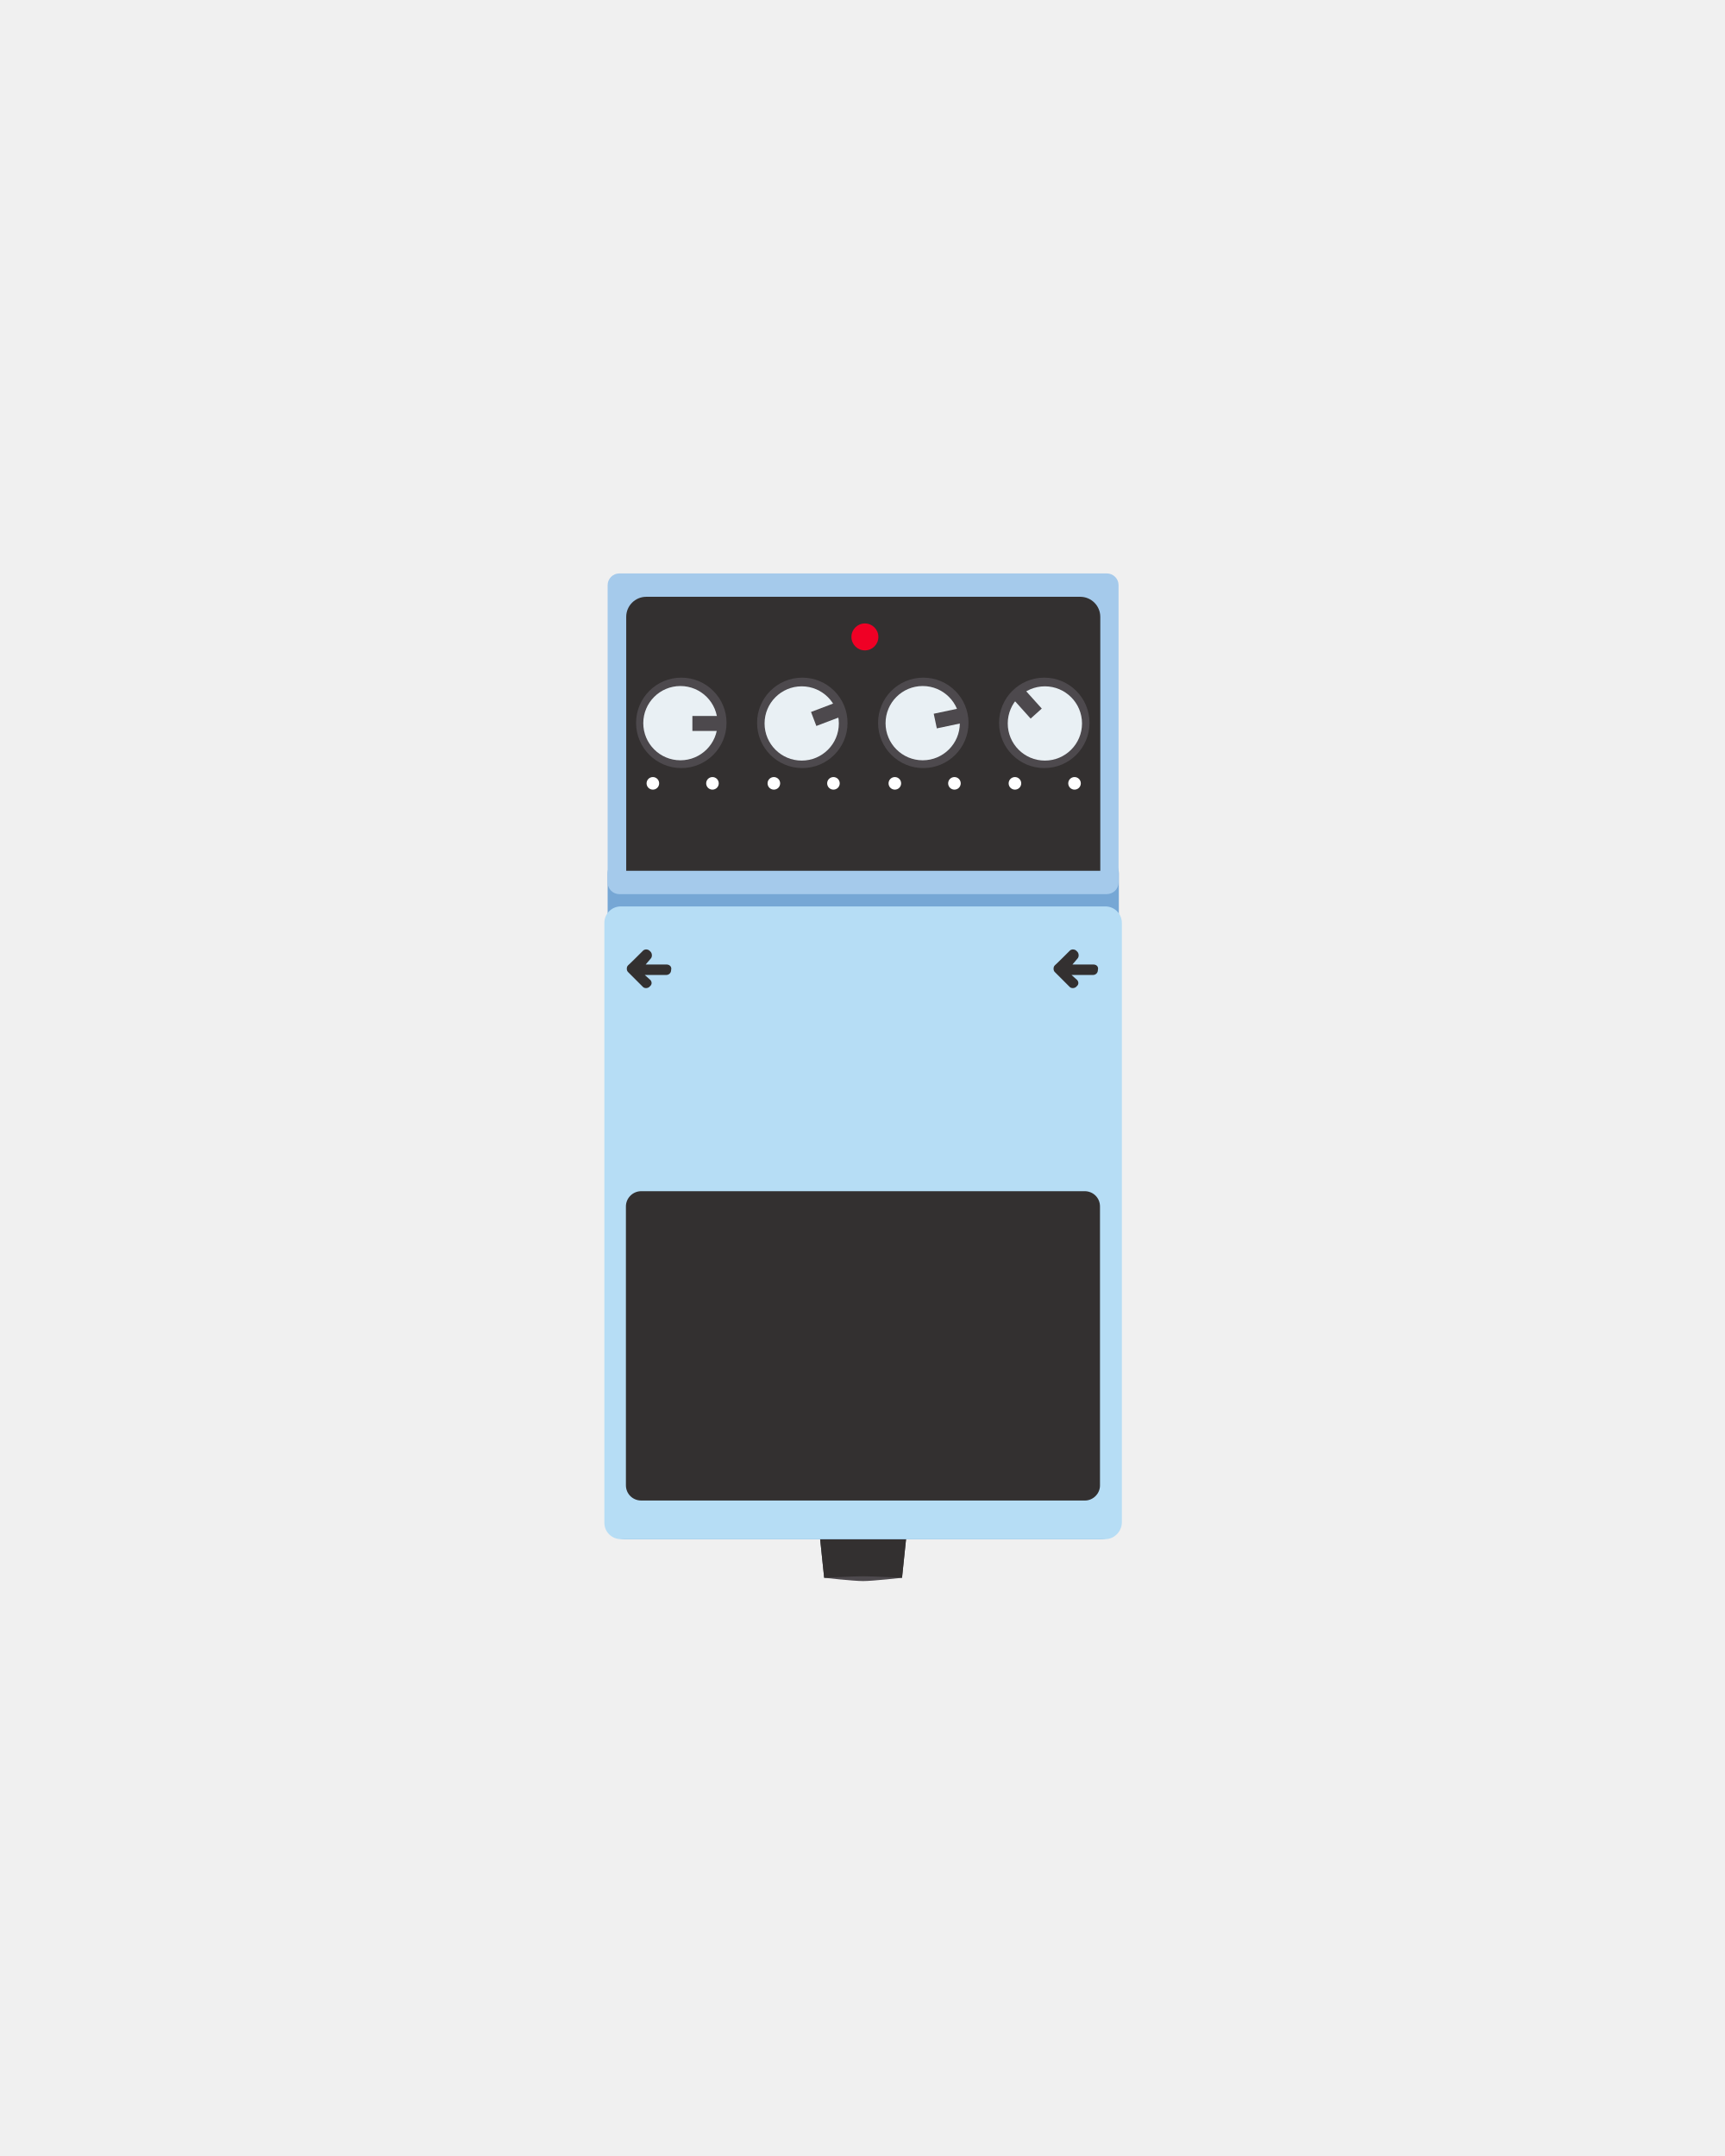
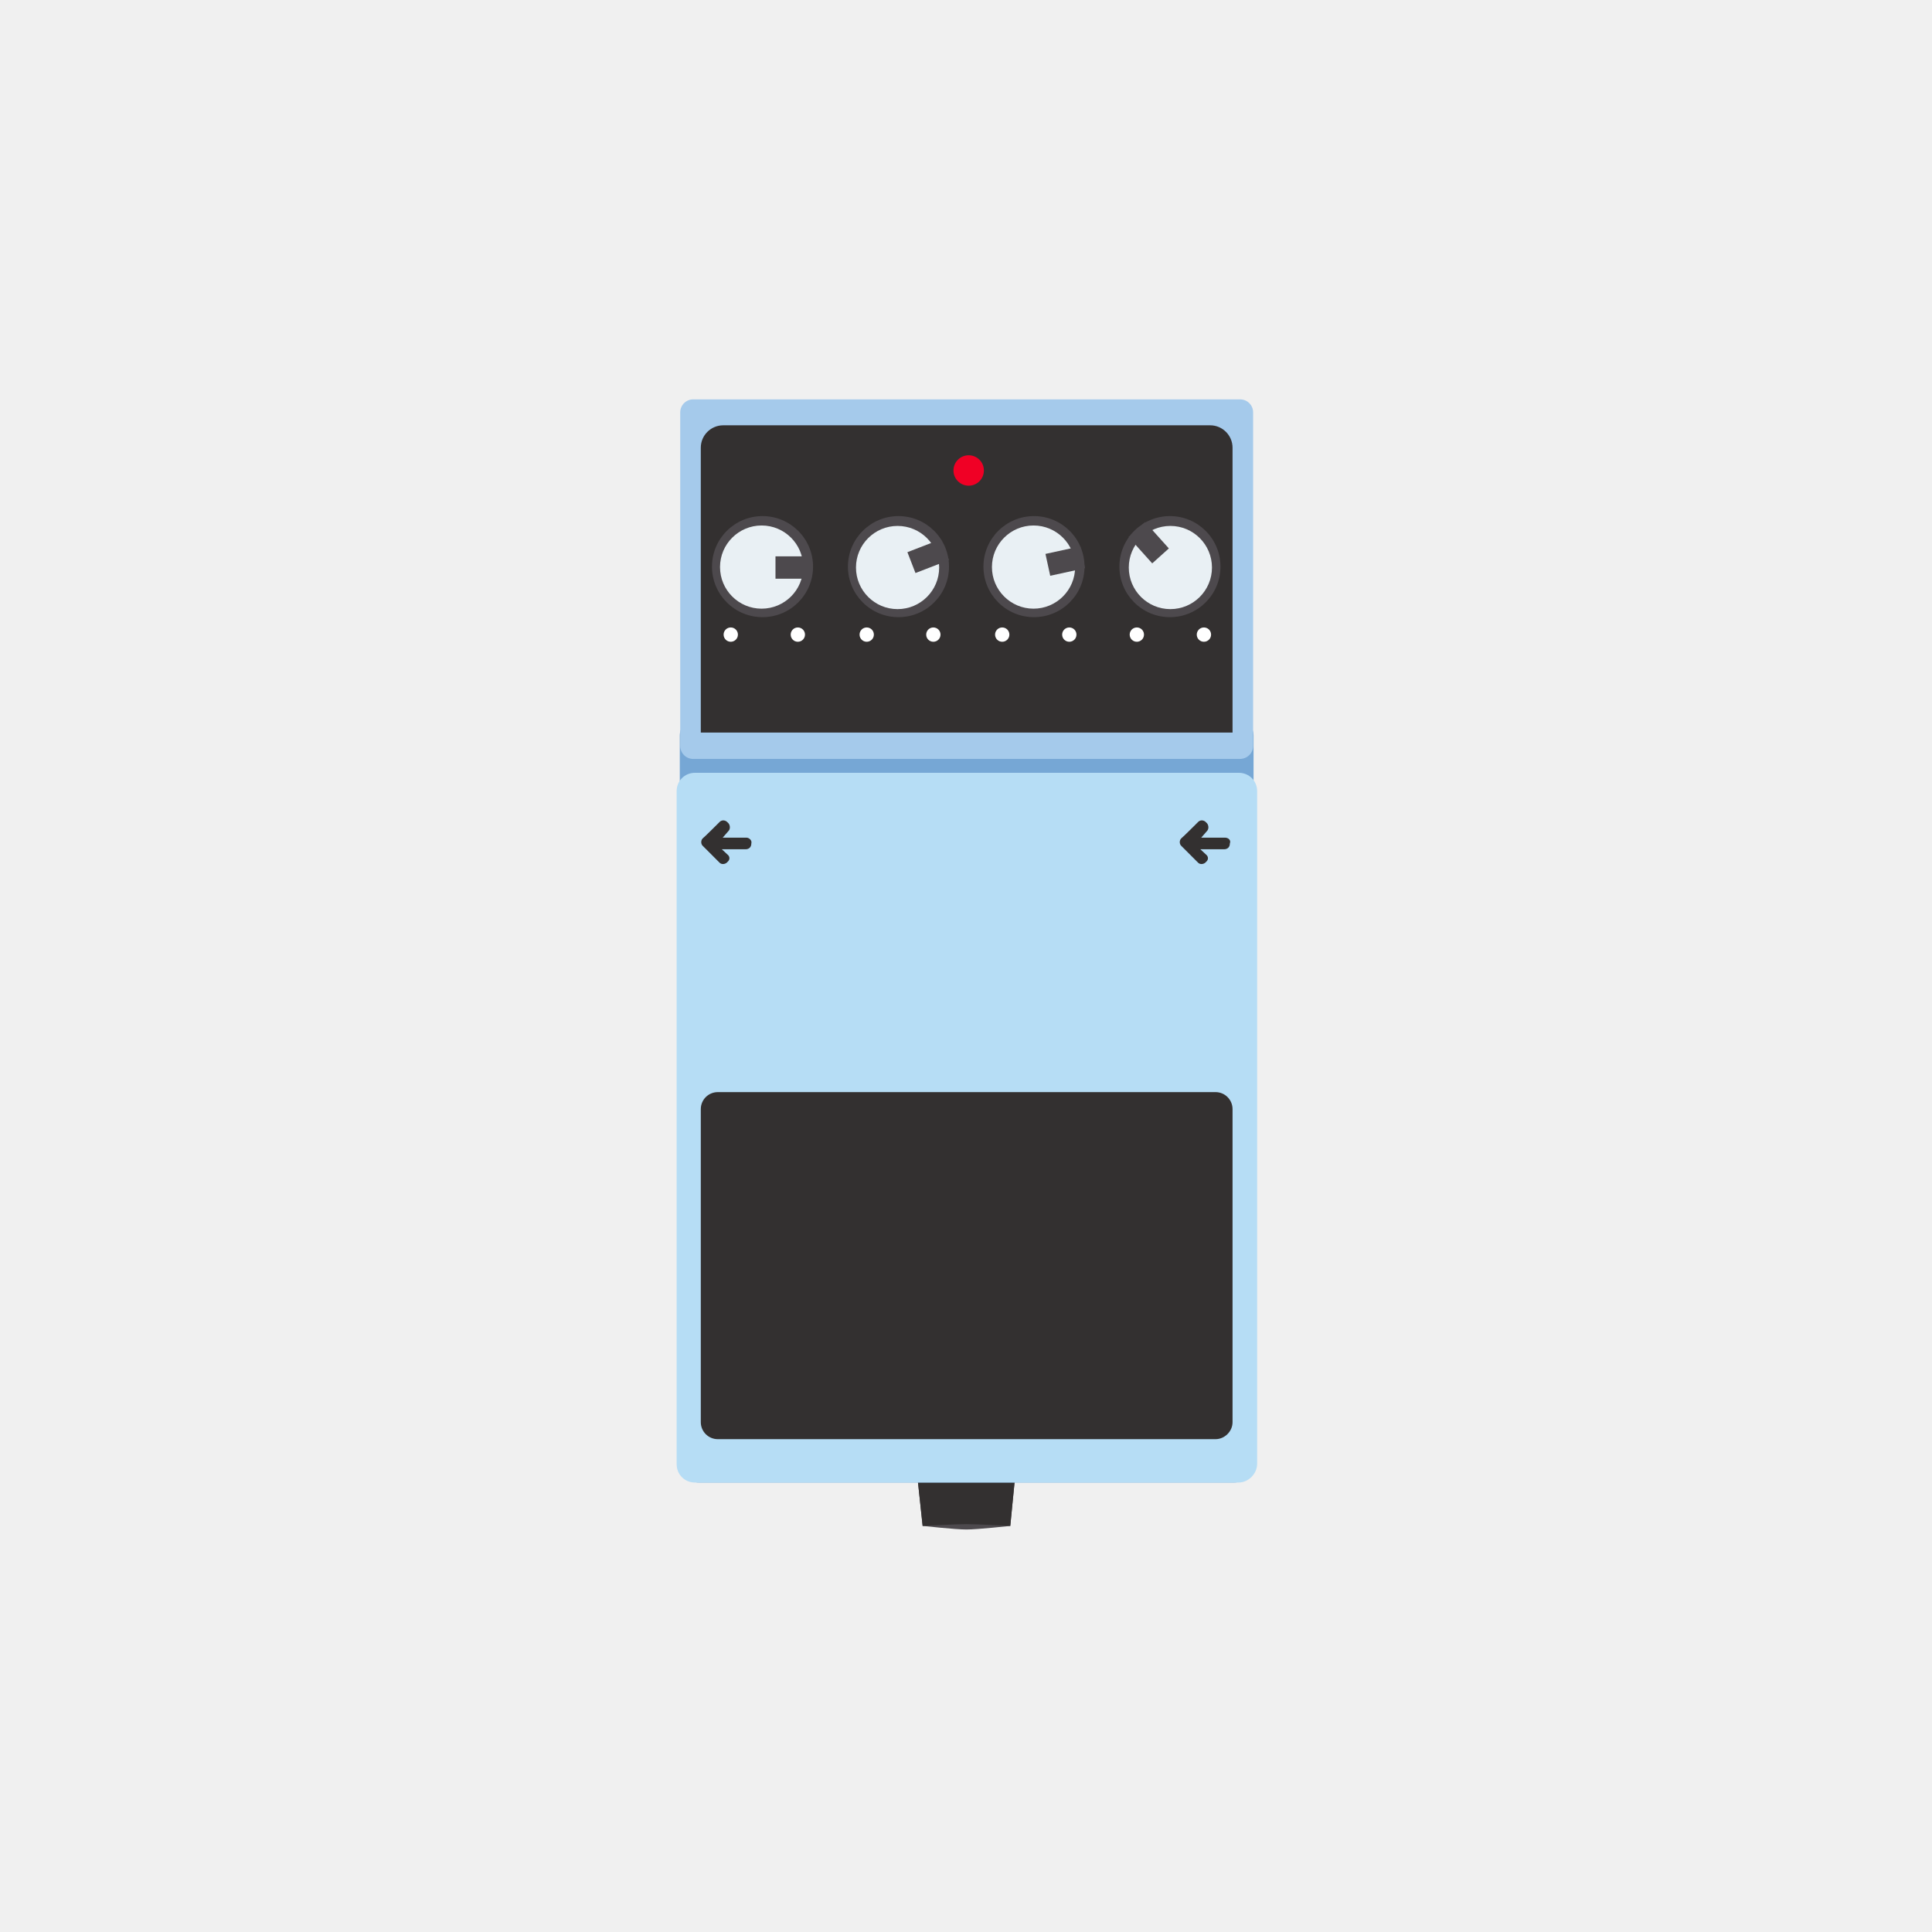
- <svg xmlns="http://www.w3.org/2000/svg" viewBox="0 0 576 720">
-   <path fill="#4D494D" d="M301.2 526.9s-9.7 1.1-13 1.1c-3.3 0-13-1.1-13-1.1l-1.7-16.3h29.4l-1.7 16.3z" />
-   <path fill="#333030" d="M301.2 526.9s-9.7-.5-13-.5c-3.3 0-13 .5-13 .5l-1.7-16.3h29.4l-1.7 16.3z" />
-   <path fill="#76A7D5" d="M367.7 514H208.6c-3.2 0-5.7-2.6-5.7-5.7V291.7c0-3.2 2.6-5.7 5.7-5.7h159.3c3.2 0 5.7 2.6 5.7 5.7v216.6c-.1 3.1-2.7 5.7-5.9 5.7z" />
-   <path fill="#A5CAEB" d="M369.5 298.6H206.8c-2.1 0-3.9-1.7-3.9-3.9v-99.3c0-2.1 1.7-3.9 3.9-3.9h162.8c2.1 0 3.9 1.7 3.9 3.9v99.3c0 2.2-1.8 3.9-4 3.9z" />
-   <path fill="#B6DDF5" d="M369.1 514H207.3c-3 0-5.5-2.4-5.5-5.5V308.2c0-3 2.4-5.5 5.5-5.5h161.8c3 0 5.5 2.4 5.5 5.5v200.2c0 3-2.5 5.6-5.5 5.6z" />
-   <path fill="#333030" d="M362.3 501.1H214.1c-2.8 0-5.1-2.2-5.1-5.1v-93.1c0-2.8 2.3-5.1 5.1-5.1h148.1c2.8 0 5.1 2.2 5.1 5.1v93.2c0 2.7-2.3 5-5 5zM209.1 290.8V206c0-3.7 3-6.7 6.7-6.7h144.9c3.7 0 6.7 3 6.7 6.7v84.8H209.1z" />
-   <circle fill="#F00025" cx="288.8" cy="212.7" r="4.5" />
-   <path fill="#333030" d="M222.6 322.1h-7l1.7-2c.5-.5.5-1.6 0-2.2l-.4-.4c-.5-.5-1.5-.6-2.1-.1 0 0-4.8 4.8-5 4.9l-.1.1c-.3.3-.4.7-.4 1.1 0 .4.1.8.4 1.1l5 5c.5.5 1.5.5 2.1 0l.4-.4c.5-.5.5-1.3 0-1.9l-1.9-1.7h7.1c1 0 1.7-.7 1.7-1.7.3-1.1-.6-1.8-1.5-1.8zm142.5 0h-7l1.7-2c.5-.5.5-1.6 0-2.2l-.4-.4c-.5-.5-1.5-.6-2.1-.1 0 0-4.8 4.8-5 4.9l-.1.1c-.3.3-.4.7-.4 1.1 0 .4.1.8.4 1.1l5 5c.5.5 1.5.5 2.1 0l.4-.4c.5-.5.5-1.3 0-1.9l-1.9-1.7h7.1c1 0 1.7-.7 1.7-1.7.3-1.1-.5-1.8-1.5-1.8z" />
-   <circle fill="#FFF" cx="218" cy="261.6" r="2.1" />
-   <circle fill="#FFF" cx="237.9" cy="261.6" r="2.1" />
-   <circle fill="#4D494D" cx="227.5" cy="241.4" r="15.1" />
-   <circle fill="#E9F0F4" cx="227.2" cy="241.5" r="12.4" />
-   <path fill="none" stroke="#4D494D" stroke-width="5" stroke-miterlimit="10" d="M241.9 241.6h-10.7" />
-   <circle fill="#FFF" cx="258.4" cy="261.6" r="2.1" />
-   <circle fill="#FFF" cx="278.3" cy="261.6" r="2.1" />
-   <circle fill="#4D494D" cx="267.9" cy="241.4" r="15.1" />
-   <circle fill="#E9F0F4" cx="267.7" cy="241.6" r="12.4" />
-   <path fill="none" stroke="#4D494D" stroke-width="5" stroke-miterlimit="10" d="M281.7 236.3l-10 3.8" />
+ <svg xmlns="http://www.w3.org/2000/svg" viewBox="0 0 432 432">
+   <path fill="#4D494D" d="M225.9 341.2s-7.3.8-9.8.8-9.8-.8-9.8-.8L205 329h22.1l-1.2 12.2z" />
+   <path fill="#333030" d="M225.9 341.2s-7.3-.4-9.8-.4-9.8.4-9.8.4L205 329h22.1l-1.2 12.2z" />
+   <path fill="#76A7D5" d="M275.9 331.5H156.3c-2.4 0-4.3-2-4.3-4.3V164.5c0-2.4 2-4.3 4.3-4.3H276c2.4 0 4.3 2 4.3 4.3v162.7c-.1 2.3-2 4.3-4.4 4.3z" />
+   <path fill="#A5CAEB" d="M277.2 169.7H155c-1.6 0-2.9-1.3-2.9-2.9V92.2c0-1.6 1.3-2.9 2.9-2.9h122.3c1.6 0 2.9 1.3 2.9 2.9v74.6c0 1.6-1.3 2.9-3 2.9z" />
+   <path fill="#B6DDF5" d="M276.9 331.5H155.4c-2.3 0-4.1-1.8-4.1-4.1V176.9c0-2.3 1.8-4.1 4.1-4.1H277c2.3 0 4.1 1.8 4.1 4.1v150.4c0 2.2-1.9 4.2-4.2 4.2z" />
+   <path fill="#333030" d="M271.8 321.8H160.5c-2.1 0-3.8-1.7-3.8-3.8v-70c0-2.1 1.7-3.8 3.8-3.8h111.3c2.1 0 3.8 1.7 3.8 3.8v70c0 2.1-1.8 3.8-3.8 3.8zm-115.1-158v-63.7c0-2.8 2.3-5 5-5h108.9c2.8 0 5 2.3 5 5v63.7H156.7z" />
+   <circle fill="#F00025" cx="216.6" cy="105.2" r="3.4" />
+   <path fill="#333030" d="M166.9 187.3h-5.3l1.3-1.5c.4-.4.4-1.2 0-1.7l-.3-.3c-.4-.4-1.1-.5-1.6-.1 0 0-3.6 3.6-3.8 3.7l-.1.1c-.2.2-.3.5-.3.8s.1.6.3.8l3.8 3.8c.4.4 1.1.4 1.6 0l.3-.3c.4-.4.4-1 0-1.4l-1.4-1.3h5.3c.8 0 1.3-.5 1.3-1.3.2-.7-.5-1.3-1.1-1.3zm107 0h-5.3l1.3-1.5c.4-.4.4-1.2 0-1.7l-.3-.3c-.4-.4-1.1-.5-1.6-.1 0 0-3.6 3.6-3.8 3.7l-.1.1c-.2.2-.3.5-.3.8s.1.6.3.8l3.8 3.8c.4.4 1.1.4 1.6 0l.3-.3c.4-.4.4-1 0-1.4l-1.4-1.3h5.3c.8 0 1.3-.5 1.3-1.3.3-.7-.3-1.3-1.1-1.3z" />
+   <circle fill="#FFF" cx="163.4" cy="141.9" r="1.6" />
+   <circle fill="#FFF" cx="178.4" cy="141.9" r="1.6" />
+   <circle fill="#4D494D" cx="170.5" cy="126.7" r="11.3" />
+   <circle fill="#E9F0F4" cx="170.3" cy="126.8" r="9.3" />
+   <path fill="none" stroke="#4D494D" stroke-width="5" stroke-miterlimit="10" d="M181.4 126.9h-8" />
+   <circle fill="#FFF" cx="193.8" cy="141.9" r="1.6" />
+   <circle fill="#FFF" cx="208.7" cy="141.9" r="1.6" />
+   <circle fill="#4D494D" cx="200.9" cy="126.7" r="11.3" />
+   <circle fill="#E9F0F4" cx="200.7" cy="126.9" r="9.3" />
+   <path fill="none" stroke="#4D494D" stroke-width="5" stroke-miterlimit="10" d="M211.3 122.9l-7.5 2.9" />
  <g fill="#FFF">
-     <circle cx="298.8" cy="261.6" r="2.1" />
-     <circle cx="318.7" cy="261.6" r="2.1" />
+     <circle cx="224.1" cy="141.9" r="1.6" />
+     <circle cx="239.1" cy="141.9" r="1.6" />
  </g>
-   <circle fill="#4D494D" cx="308.3" cy="241.4" r="15.1" />
-   <circle fill="#E9F0F4" cx="308.1" cy="241.5" r="12.4" />
-   <path fill="none" stroke="#4D494D" stroke-width="5" stroke-miterlimit="10" d="M322.7 238.6l-10.4 2.2" />
-   <circle fill="#4D494D" cx="348.7" cy="241.4" r="15.1" />
-   <circle fill="#E9F0F4" cx="348.9" cy="241.6" r="12.4" />
-   <path fill="none" stroke="#4D494D" stroke-width="5" stroke-miterlimit="10" d="M338.9 230.4l7.1 7.9" />
-   <circle fill="#FFF" cx="338.9" cy="261.6" r="2.1" />
-   <circle fill="#FFF" cx="358.8" cy="261.6" r="2.1" />
+   <circle fill="#4D494D" cx="231.2" cy="126.7" r="11.3" />
+   <circle fill="#E9F0F4" cx="231.1" cy="126.8" r="9.3" />
+   <path fill="none" stroke="#4D494D" stroke-width="5" stroke-miterlimit="10" d="M242.1 124.6l-7.8 1.7" />
+   <circle fill="#4D494D" cx="261.6" cy="126.7" r="11.3" />
+   <circle fill="#E9F0F4" cx="261.7" cy="126.9" r="9.3" />
+   <path fill="none" stroke="#4D494D" stroke-width="5" stroke-miterlimit="10" d="M254.2 118.4l5.3 5.9" />
+   <circle fill="#FFF" cx="254.2" cy="141.9" r="1.6" />
+   <circle fill="#FFF" cx="269.2" cy="141.9" r="1.6" />
</svg>
